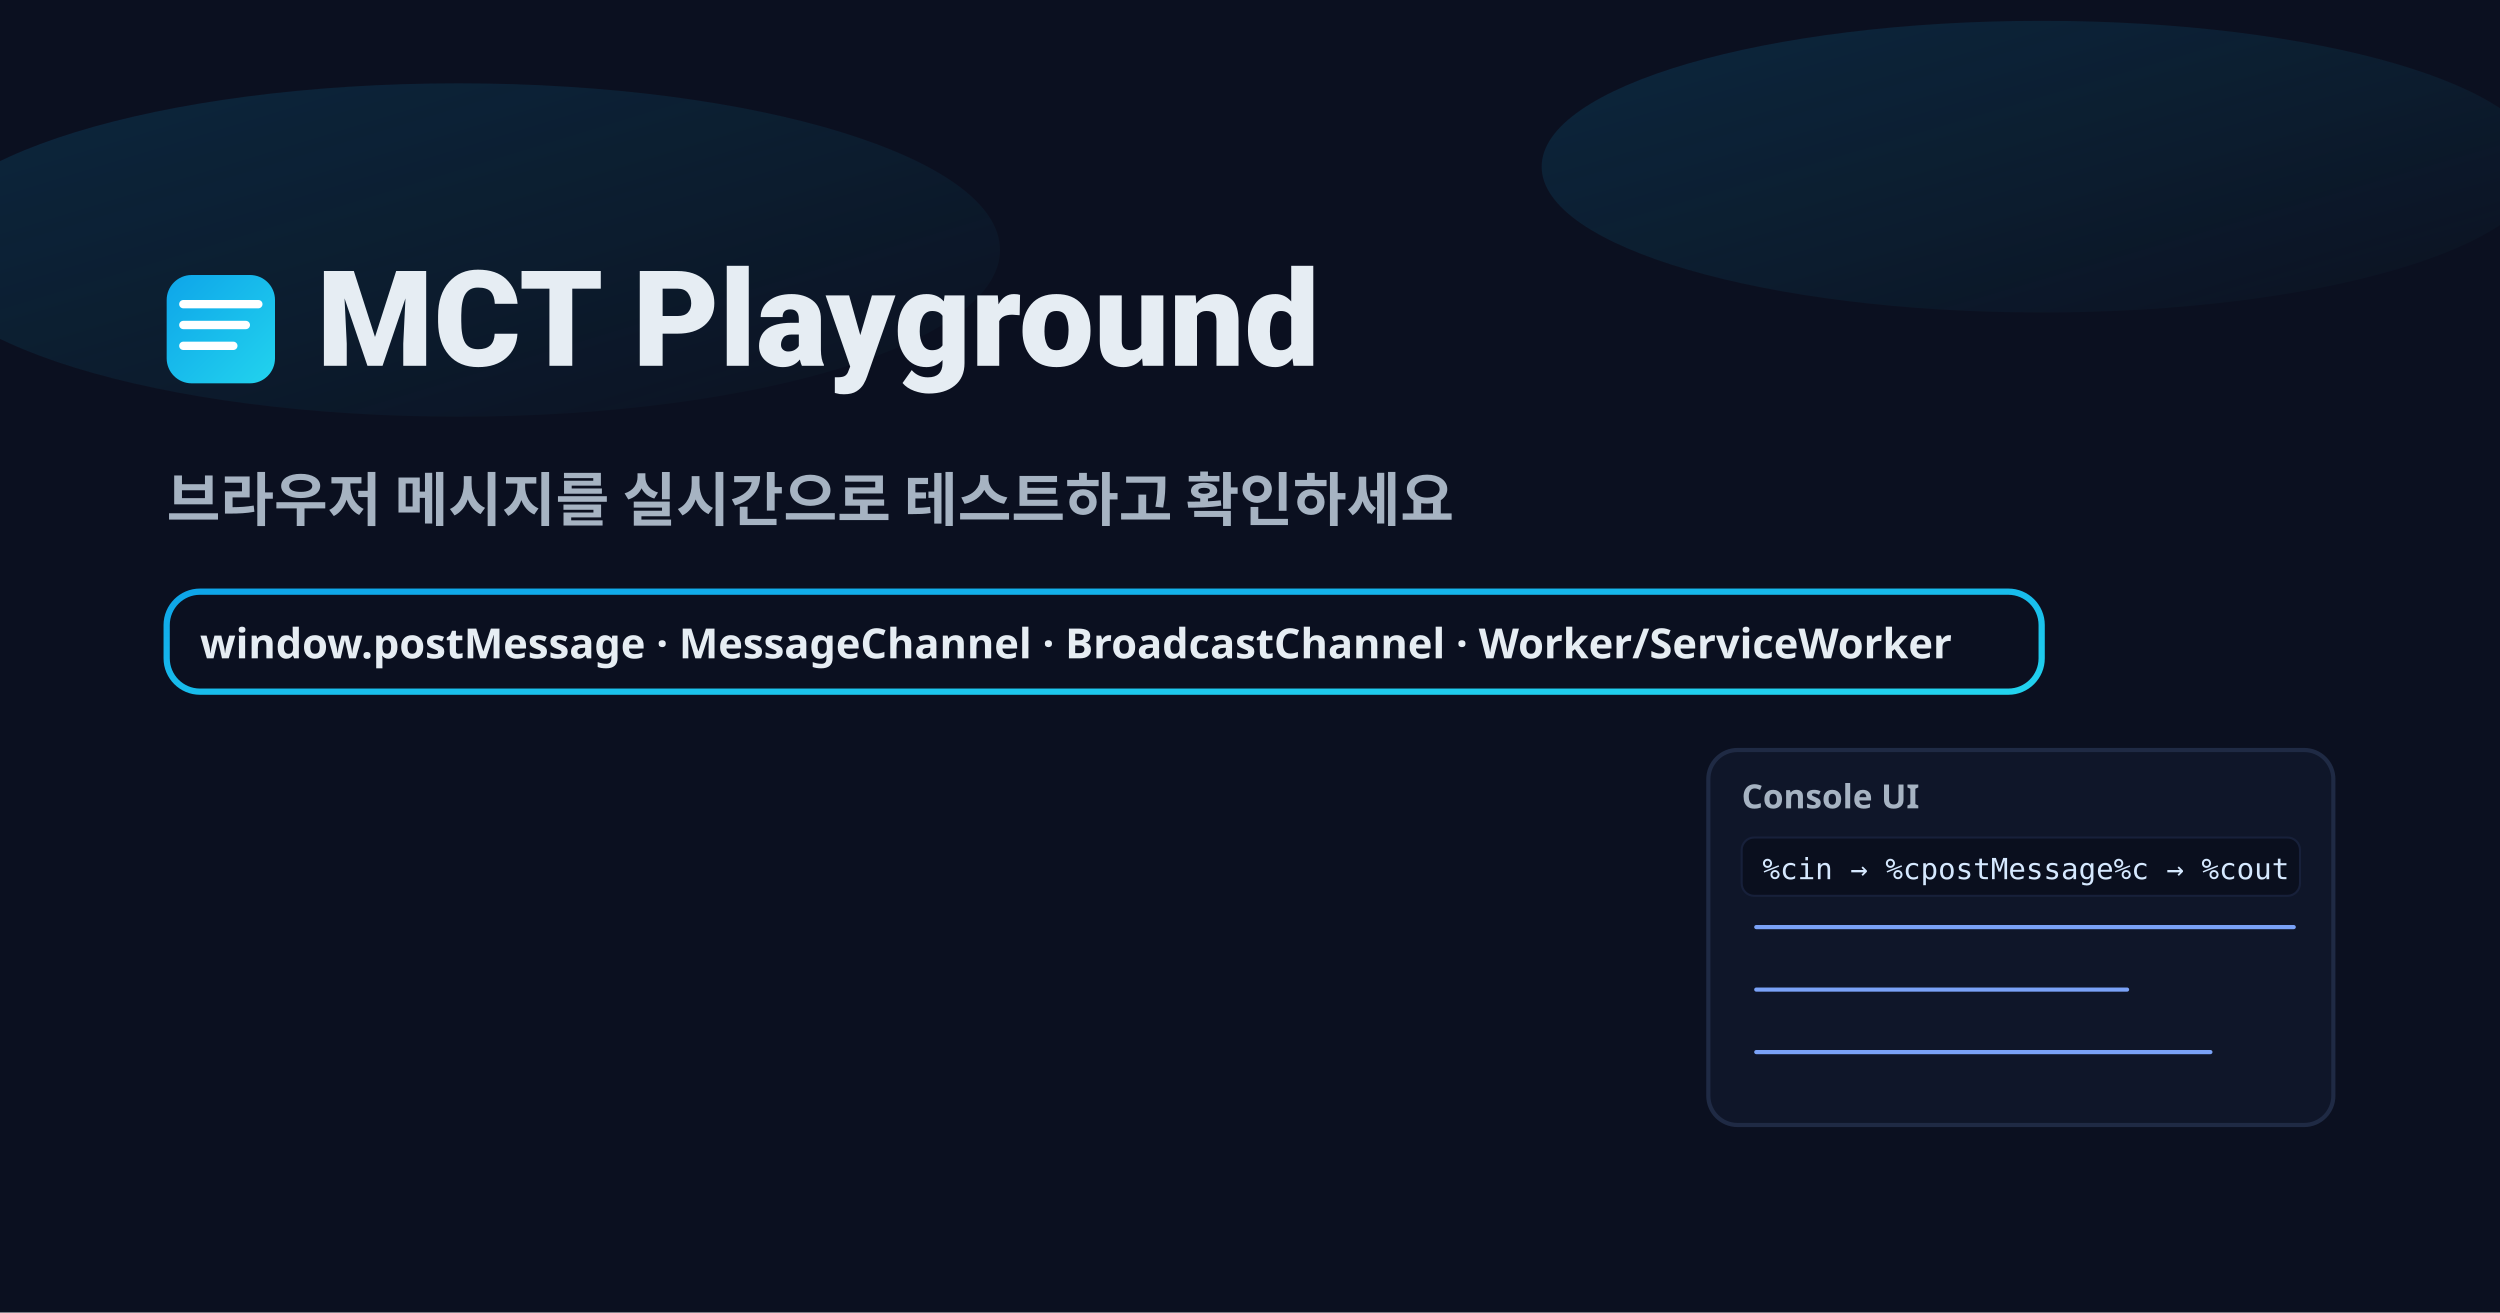
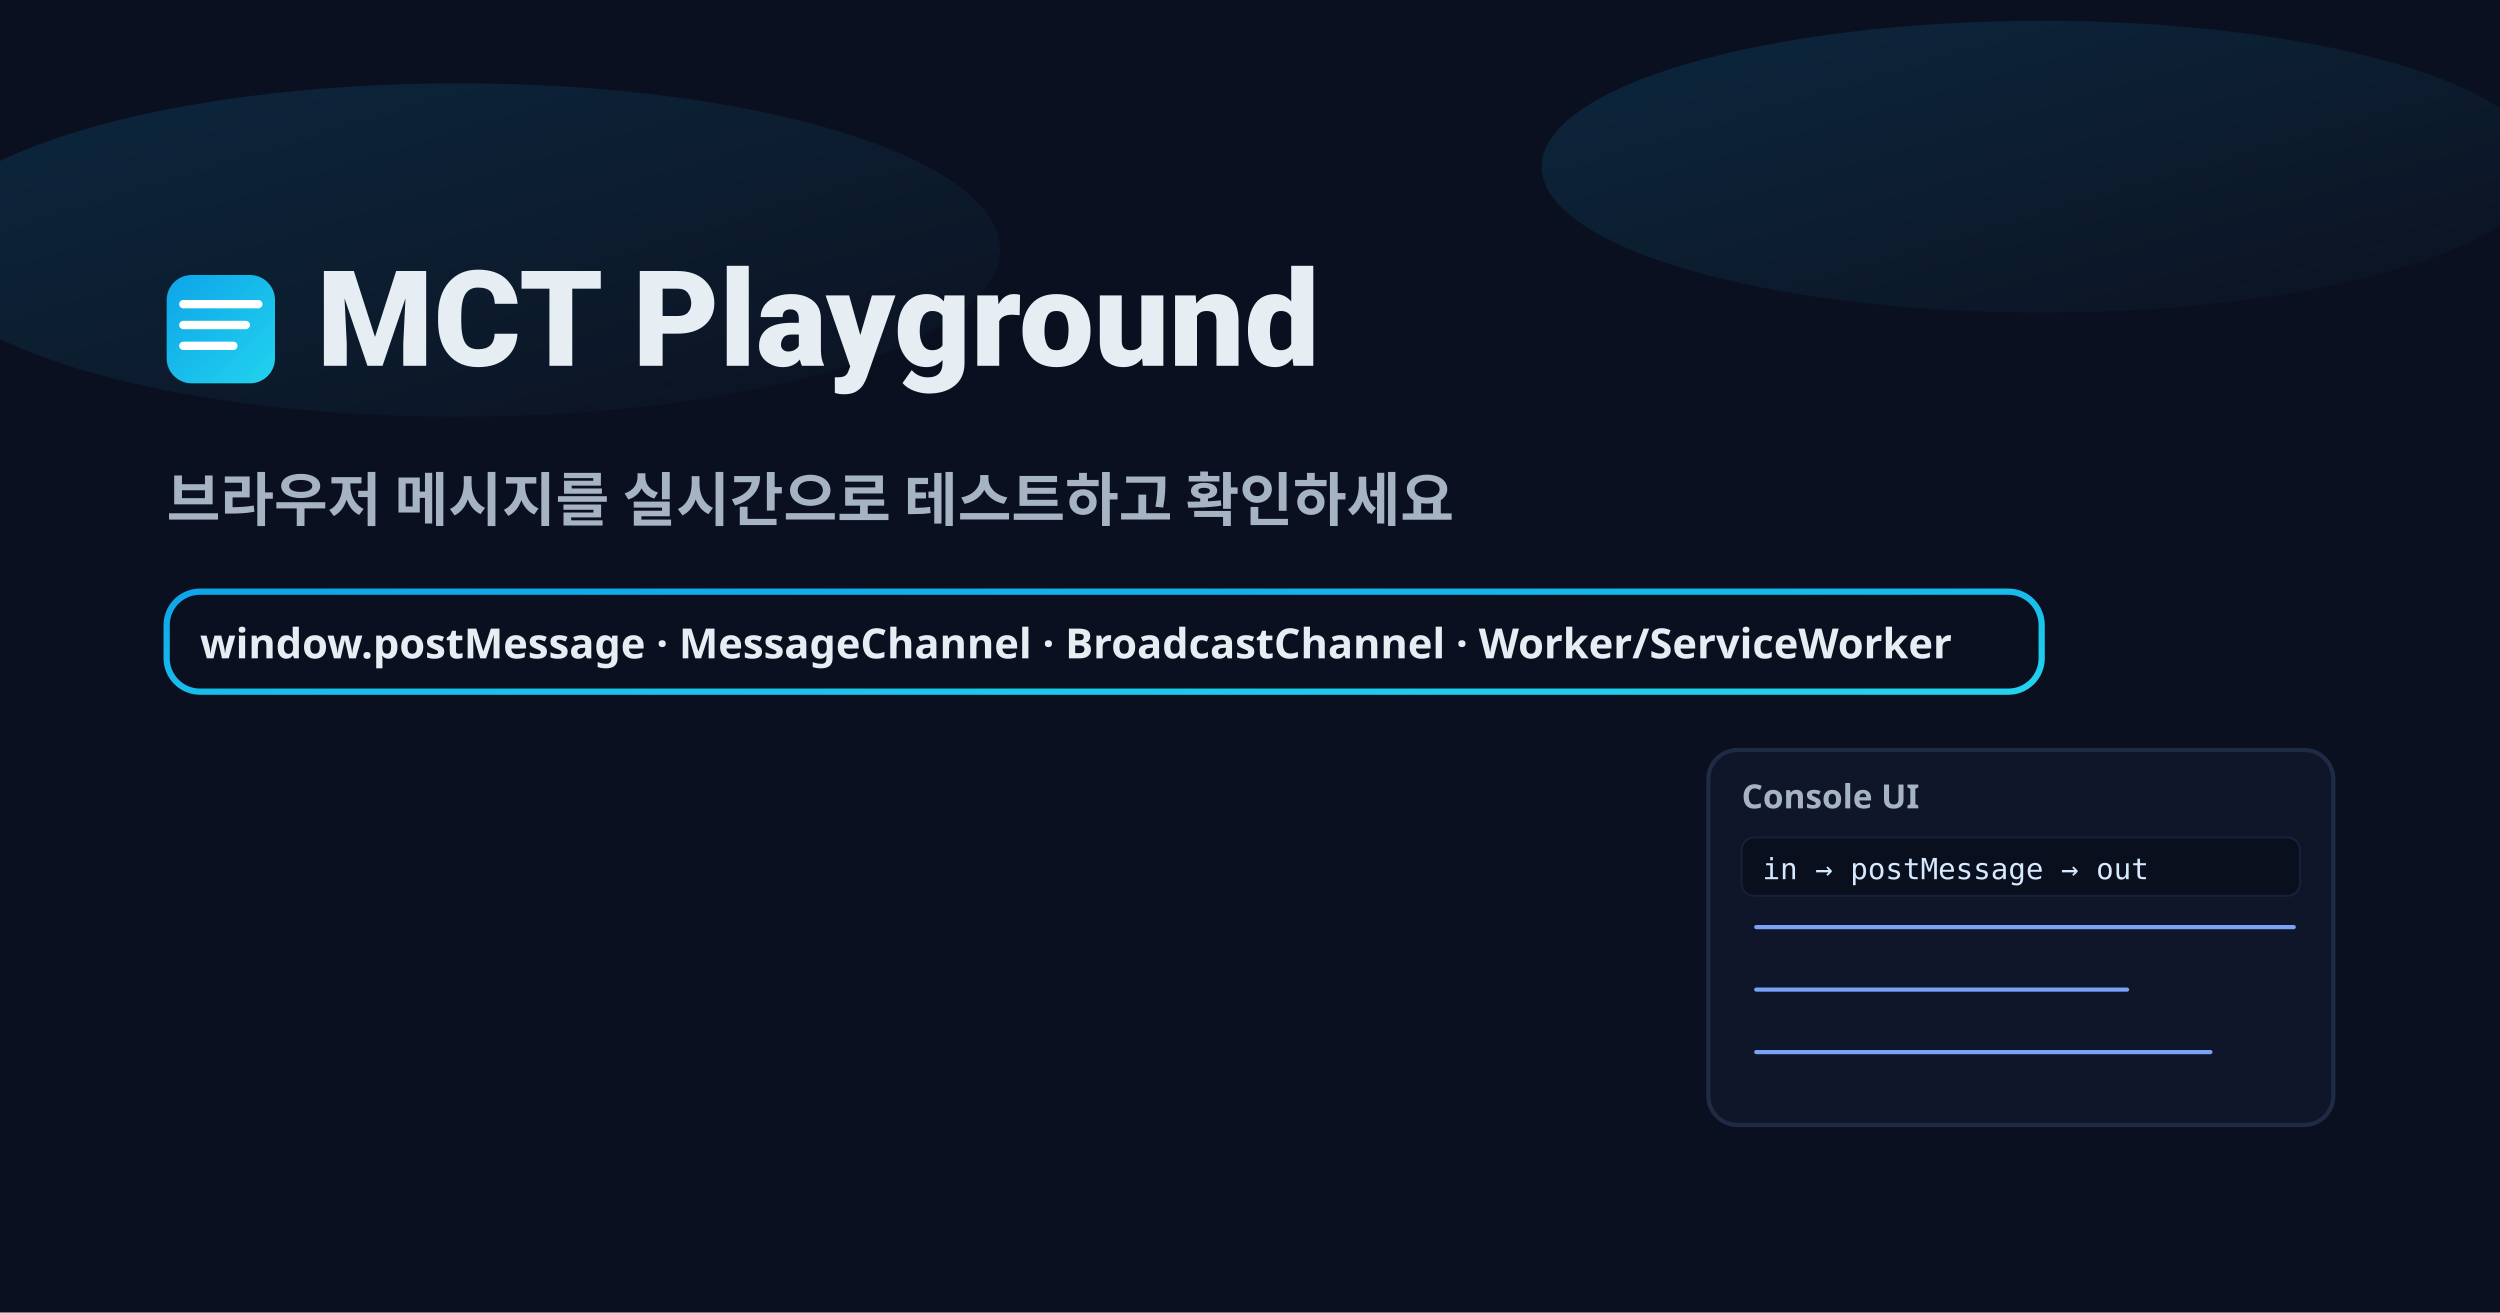
<svg xmlns="http://www.w3.org/2000/svg" width="1200" height="630" viewBox="0 0 1200 630">
  <defs>
    <linearGradient id="g" x1="0" x2="1" y1="0" y2="1">
      <stop offset="0%" stop-color="#0ea5e9" />
      <stop offset="100%" stop-color="#22d3ee" />
    </linearGradient>
    <linearGradient id="glow1" x1="0" y1="0" x2="1" y2="1">
      <stop offset="0%" stop-color="#0ea5e9" stop-opacity="0.25" />
      <stop offset="100%" stop-color="#22d3ee" stop-opacity="0" />
    </linearGradient>
    <style>
      .bg{fill:#0b1020}
      .title{fill:#e6edf3;font:800 64px/1.1 ui-sans-serif,system-ui,-apple-system,Segoe UI,Roboto}
      .sub{fill:#a6b3c2;font:700 28px ui-sans-serif,system-ui}
      .pill{fill:none;stroke:url(#g);stroke-width:3}
      .pillText{fill:#e6edf3;font:800 20px ui-sans-serif,system-ui}
      .logo{fill:#fff}
      .chip{fill:#0f1629;stroke:#1f2a44;stroke-width:2}
      .chipTitle{fill:#a6b3c2;font:700 16px ui-sans-serif,system-ui}
    </style>
  </defs>
  <rect class="bg" x="0" y="0" width="1200" height="630" />
  <g opacity="0.6">
    <ellipse cx="220" cy="120" rx="260" ry="80" fill="url(#glow1)" />
    <ellipse cx="980" cy="80" rx="240" ry="70" fill="url(#glow1)" />
  </g>
  <g transform="translate(80,158)">
    <g transform="translate(0,-26)">
      <rect x="0" y="0" width="52" height="52" rx="12" fill="url(#g)" />
      <path class="logo" d="M8 12h36a2 2 0 0 1 0 4H8a2 2 0 0 1 0-4Zm0 10h30a2 2 0 0 1 0 4H8a2 2 0 0 1 0-4Zm0 10h24a2 2 0 0 1 0 4H8a2 2 0 0 1 0-4Z" />
    </g>
    <text class="title" x="72" y="0" dominant-baseline="middle">MCT Playground</text>
    <text class="sub" x="0" y="92">브라우저 메시지를 실시간으로 테스트하고 확인하세요</text>
    <g transform="translate(0,150)">
      <rect class="pill" x="0" y="-24" rx="16" ry="16" width="900" height="48" />
      <text class="pillText" x="16" y="8">window.postMessage · MessageChannel · BroadcastChannel · Worker/ServiceWorker</text>
    </g>
  </g>
  <g transform="translate(820,360)">
    <rect class="chip" x="0" y="0" width="300" height="180" rx="14" />
    <text class="chipTitle" x="16" y="28">Console UI</text>
    <g transform="translate(16,48)" font-family="ui-monospace, SFMono-Regular, Menlo, monospace" font-size="14" fill="#d6e9ff">
      <rect x="0" y="-6" width="268" height="28" rx="6" fill="#0a0f1e" stroke="#17203a" />
-       <text x="10" y="14">%cin → %cpostMessage%c → %cout</text>
+       <text x="10" y="14">in → postMessage → out</text>
      <g fill="#7aa2f7">
        <rect x="6" y="36" width="260" height="2" rx="1" />
        <rect x="6" y="66" width="180" height="2" rx="1" />
        <rect x="6" y="96" width="220" height="2" rx="1" />
      </g>
    </g>
  </g>
</svg>
